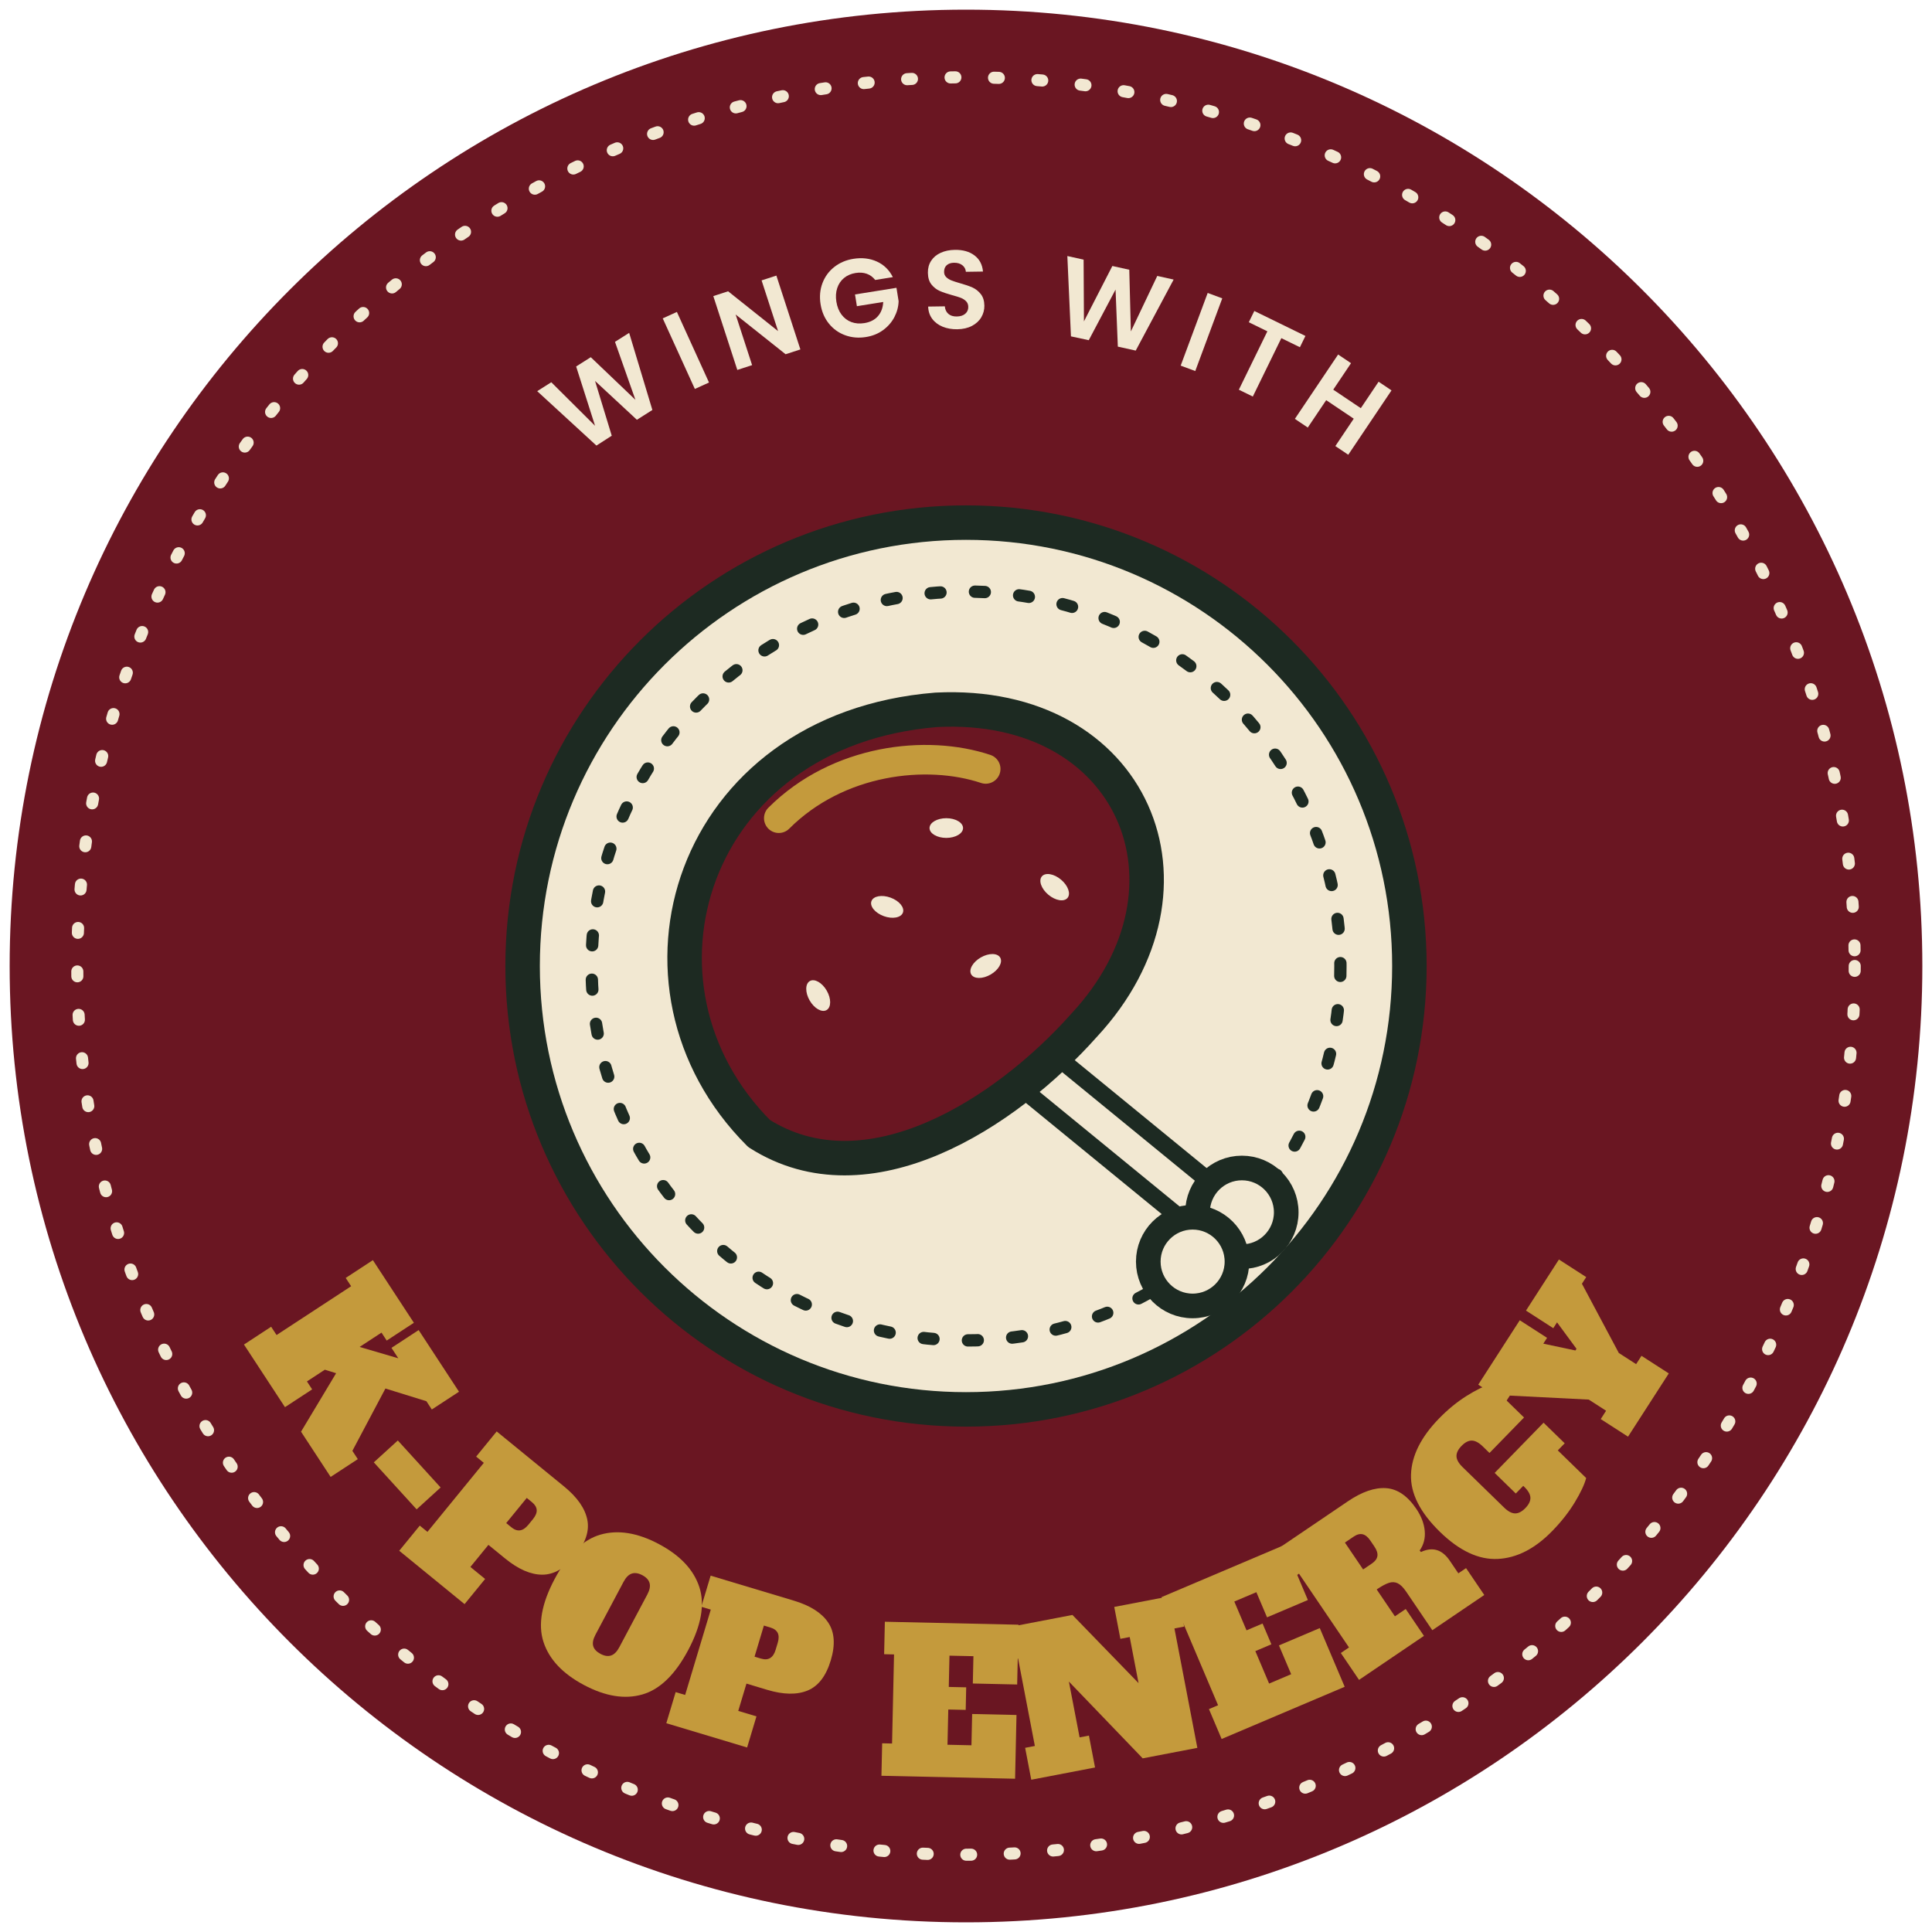
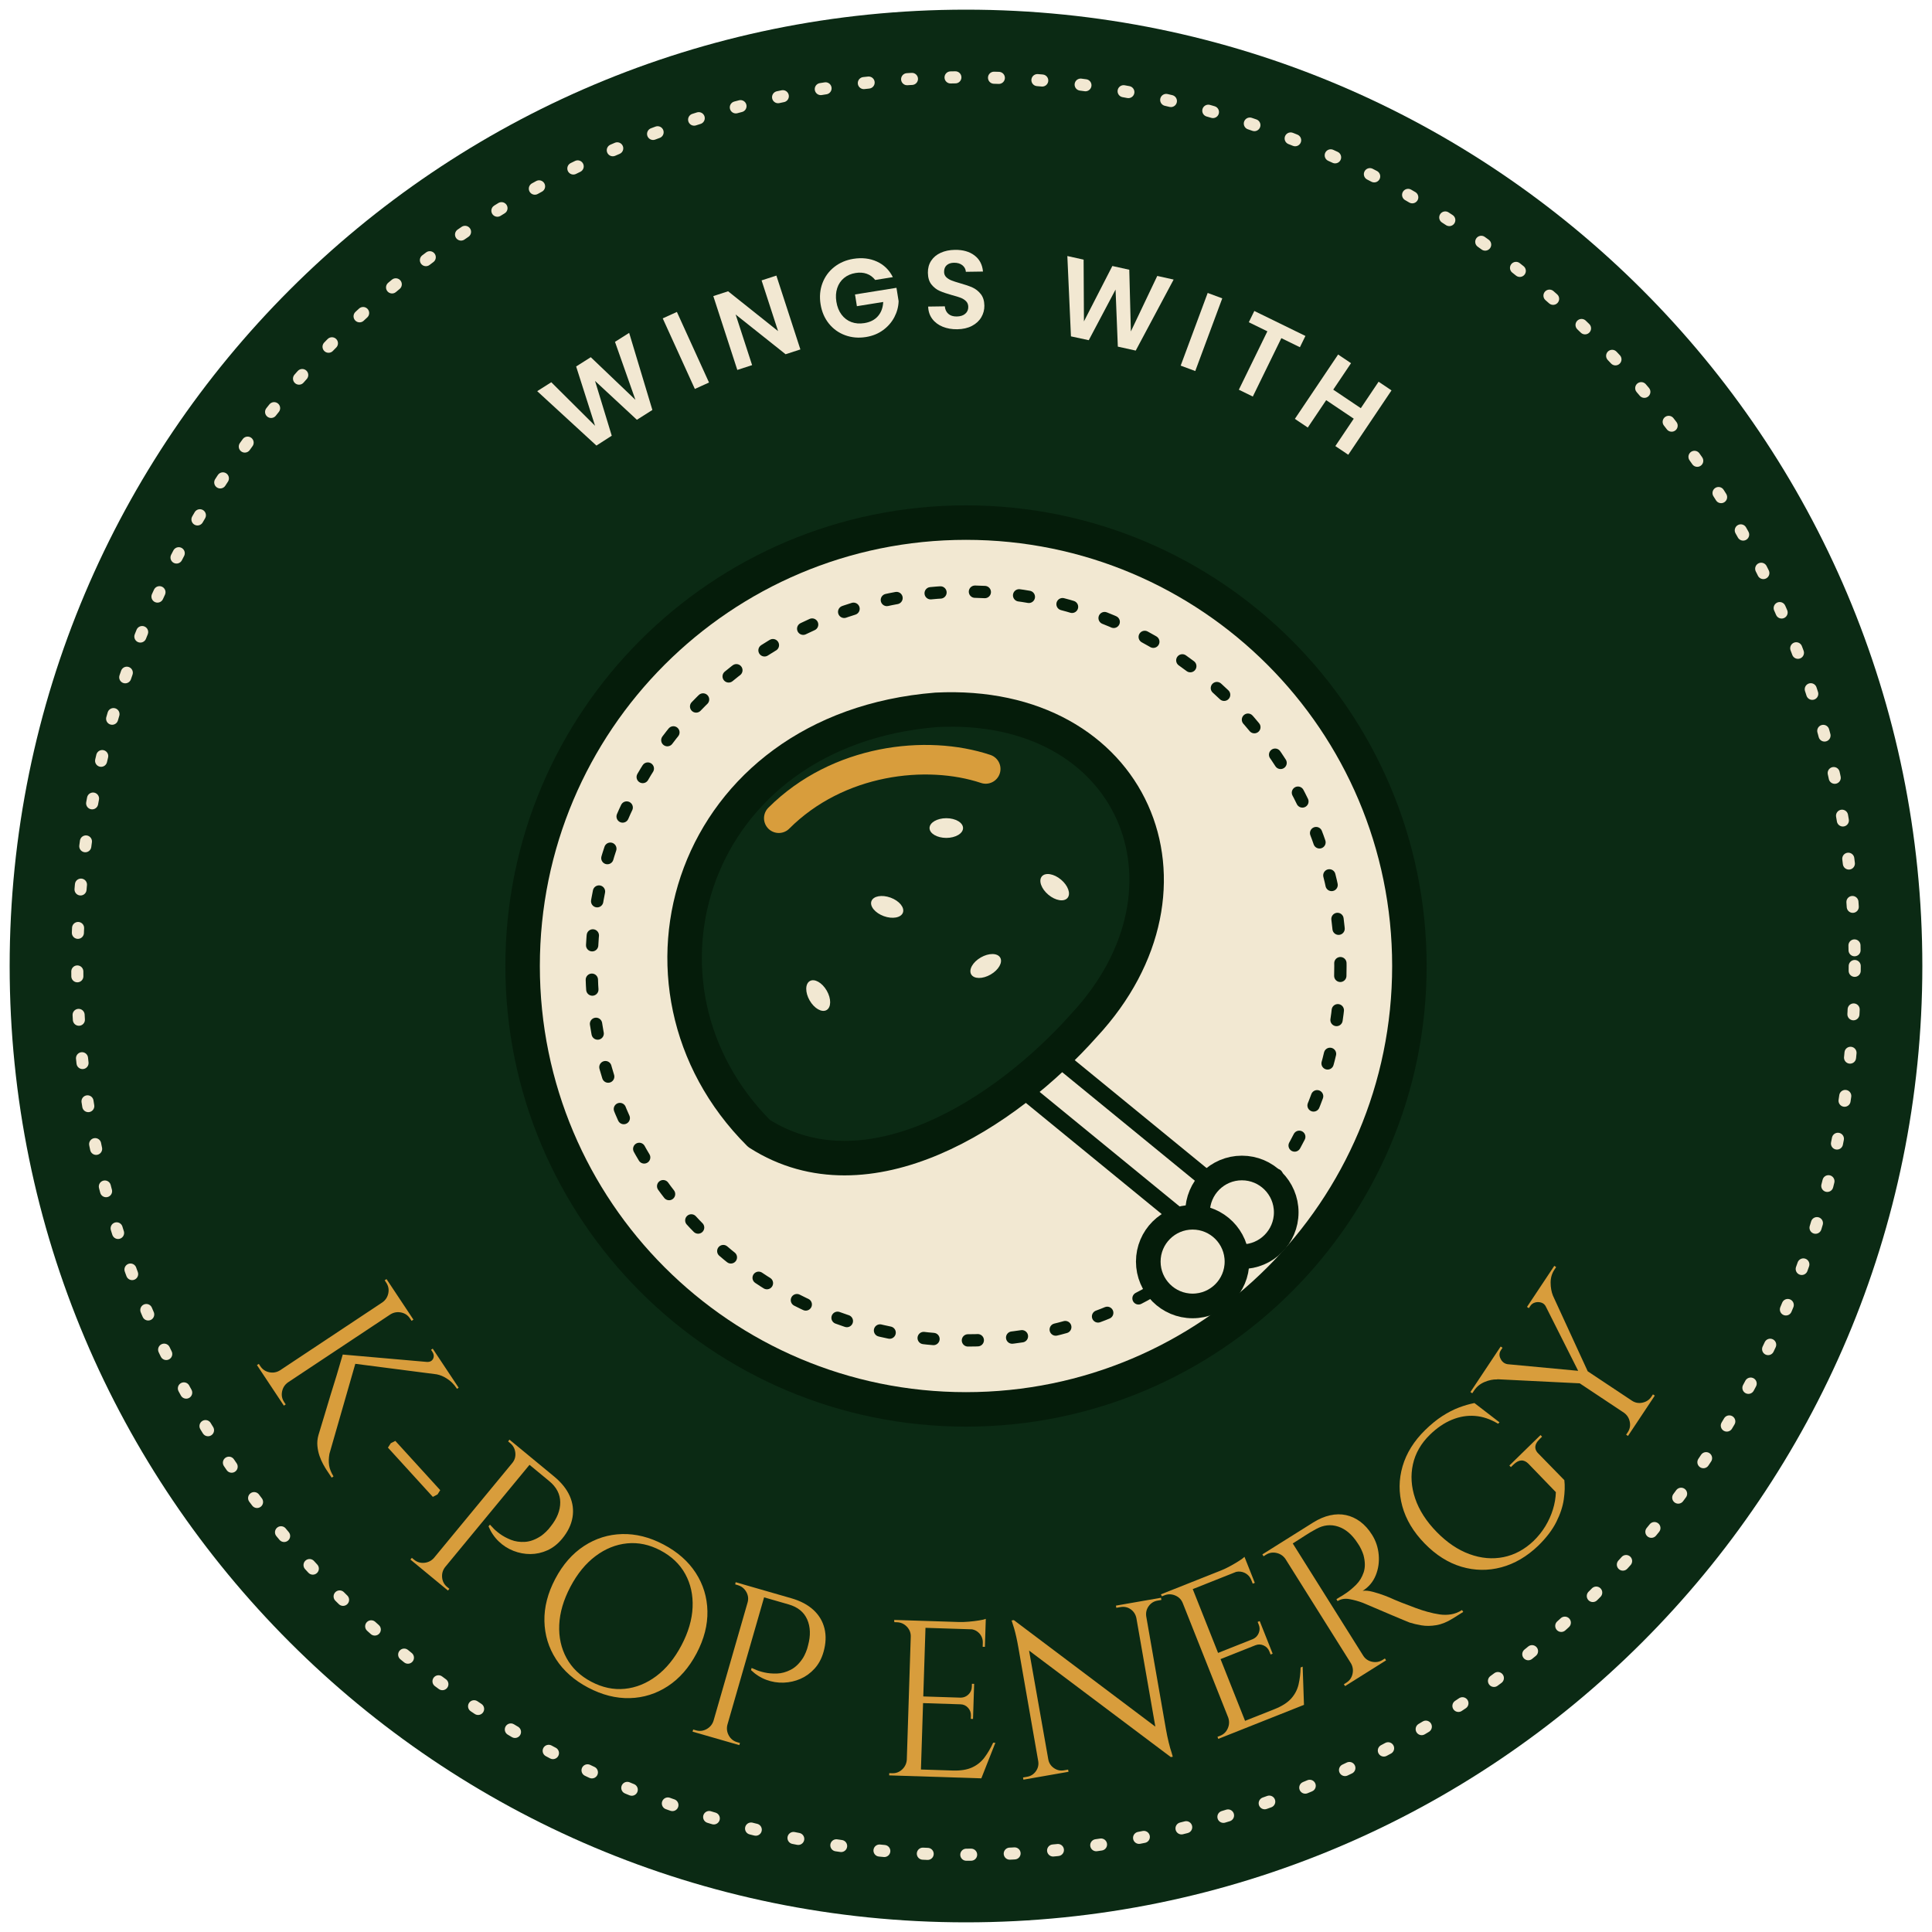
<svg xmlns="http://www.w3.org/2000/svg" viewBox="0 0 400 400">
-   <circle cx="200" cy="200" r="198" fill="#6A1622" />
+   <circle cx="200" cy="200" r="198" fill="#0B2A14" />
  <circle cx="200" cy="200" r="184" fill="none" stroke="#F2E8D2" stroke-width="2.5" stroke-dasharray="1 8" stroke-linecap="round" />
  <g fill="#F2E8D2">
    <g transform="translate(129.34 88.51) rotate(-32.37)">
      <path transform="translate(-11.78 0) scale(0.023 -0.023)" d="M1002 698 807 0H642L511 497L374 0L210 -1L22 698H172L295 156L437 698H593L727 159L851 698Z" />
    </g>
    <g transform="translate(145.33 79.86) rotate(-24.47)">
      <path transform="translate(-3.20 0) scale(0.023 -0.023)" d="M209 698V0H69V698Z" />
    </g>
    <g transform="translate(159.18 74.47) rotate(-18.01)">
      <path transform="translate(-8.45 0) scale(0.023 -0.023)" d="M666 0H526L209 479V0H69V699H209L526 219V699H666Z" />
    </g>
    <g transform="translate(179.09 69.67) rotate(-9.11)">
      <path transform="translate(-8.83 0) scale(0.023 -0.023)" d="M555 488Q531 532 489 555Q447 578 391 578Q329 578 281 550Q233 522 206 470Q179 418 179 350Q179 280 206.5 228Q234 176 283 148Q332 120 397 120Q477 120 528 162.5Q579 205 595 281H355V388H733V266Q719 193 673 131Q627 69 554.5 31.5Q482 -6 392 -6Q291 -6 209.5 39.5Q128 85 81.5 166Q35 247 35 350Q35 453 81.5 534.5Q128 616 209.5 661.5Q291 707 391 707Q509 707 596 649.5Q683 592 716 488Z" />
    </g>
    <g transform="translate(198.06 68.01) rotate(-0.84)">
      <path transform="translate(-7.00 0) scale(0.023 -0.023)" d="M51 201H201Q204 158 231.5 133Q259 108 307 108Q356 108 384 131.5Q412 155 412 193Q412 224 393 244Q374 264 345.5 275.5Q317 287 267 301Q199 321 156.5 340.5Q114 360 83.5 399.5Q53 439 53 505Q53 567 84 613Q115 659 171 683.5Q227 708 299 708Q407 708 474.5 655.5Q542 603 549 509H395Q393 545 364.5 568.5Q336 592 289 592Q248 592 223.5 571Q199 550 199 510Q199 482 217.5 463.5Q236 445 263.5 433.5Q291 422 341 407Q409 387 452 367Q495 347 526 307Q557 267 557 202Q557 146 528 98Q499 50 443 21.5Q387 -7 310 -7Q237 -7 178.5 18Q120 43 86 90Q52 137 51 201Z" />
    </g>
    <g transform="translate(228.52 71.12) rotate(12.48)">
      <path transform="translate(-11.78 0) scale(0.023 -0.023)" d="M1002 698 807 0H642L511 497L374 0L210 -1L22 698H172L295 156L437 698H593L727 159L851 698Z" />
    </g>
    <g transform="translate(245.96 76.26) rotate(20.38)">
      <path transform="translate(-3.20 0) scale(0.023 -0.023)" d="M209 698V0H69V698Z" />
    </g>
    <g transform="translate(257.95 81.40) rotate(26.04)">
      <path transform="translate(-6.64 0) scale(0.023 -0.023)" d="M544 698V585H358V0H218V585H32V698Z" />
    </g>
    <g transform="translate(273.62 90.44) rotate(33.90)">
      <path transform="translate(-8.25 0) scale(0.023 -0.023)" d="M648 698V0H508V297H209V0H69V698H209V411H508V698Z" />
    </g>
  </g>
-   <g fill="#C49A3C">
-     <g transform="translate(59.44 292.01) rotate(56.79)">
-       <path transform="translate(-17.12 0) scale(0.041 -0.041)" d="M769 164H819V0H546L396 310L350 272V164H398V0H20V164H70V614H20V778H398V614H350V482L505 614H442V778H814V614H764L597 476Z" />
+   <g fill="#D89D3C">
+     <g transform="translate(60.03 292.92) rotate(56.42)">
+       <path transform="translate(-15.11 0) scale(0.046 -0.046)" d="M647 700V691H643Q610 691 582 678Q559 668 542 651L300 372L573 51Q594 31 615.5 21Q637 11 668 10V0H625Q615 0 596.5 1.5Q578 3 556.5 8.5Q535 14 513.5 25.5Q492 37 475 57L413 132Q385 165 354.5 202.5Q324 240 297 273L234 348L471 645Q483 661 475 676Q466 691 446 691H436V700ZM137 73V627Q136 653 117.5 671.5Q99 690 73 690H60V700H279V690H266Q240 690 221.5 671.5Q203 653 202 627V73Q203 47 221.5 28.5Q240 10 266 10H279V0H60V10H73Q99 10 117.5 28.5Q136 47 137 73Z" />
    </g>
-     <g transform="translate(75.79 313.12) rotate(47.67)">
-       <path transform="translate(-7.97 0) scale(0.041 -0.041)" d="M34 199V363H355V199Z" />
+     <g transform="translate(75.82 313.15) rotate(47.66)">
+       <path transform="translate(-8.74 0) scale(0.046 -0.046)" d="M40 314H340L346 292L340 269H40L34 292Z" />
    </g>
-     <g transform="translate(93.74 330.12) rotate(39.24)">
-       <path transform="translate(-15.13 0) scale(0.041 -0.041)" d="M20 164H70V614H20V778H459Q588 778 656 722.5Q724 667 724 543Q724 419 656 363.5Q588 308 459 308H350V164H446V0H20ZM384 450Q442 450 442 514V550Q442 583 427.5 598.5Q413 614 384 614H350V450Z" />
+     <g transform="translate(93.08 329.58) rotate(39.53)">
+       <path transform="translate(-13.27 0) scale(0.046 -0.046)" d="M137 73V627Q137 653 118 671.5Q99 690 73 690H61L60 700H321Q385 700 431 677Q477 654 502 610.5Q527 567 527 507Q527 461 509 424.5Q491 388 461 363Q431 338 393 325.5Q355 313 314.5 316Q274 319 236 339V349L253 347Q270 344 296.5 345.5Q323 347 352.5 356.5Q382 366 407.5 390Q433 414 446 457Q449 468 451 484.5Q453 501 452 517Q451 586 416 628Q381 670 317 670H202V73Q203 47 221.5 28.5Q240 10 266 10H279V0H60V10H73Q99 10 117.5 28.5Q136 47 137 73Z" />
    </g>
-     <g transform="translate(121.18 348.36) rotate(27.98)">
-       <path transform="translate(-16.24 0) scale(0.041 -0.041)" d="M14 389Q14 600 113.5 696Q213 792 396 792Q579 792 678.5 696Q778 600 778 389Q778 178 678.5 82Q579 -14 396 -14Q213 -14 113.5 82Q14 178 14 389ZM464 238V540Q464 578 447 596Q430 614 396 614Q362 614 345 596Q328 578 328 540V238Q328 199 345 181.5Q362 164 396 164Q430 164 447 182Q464 200 464 238Z" />
+     <g transform="translate(121.65 348.61) rotate(27.80)">
+       <path transform="translate(-19.27 0) scale(0.046 -0.046)" d="M429 714Q536 714 617 668.5Q698 623 743.5 541Q789 459 789 350Q789 241 743.5 159Q698 77 617 31.5Q536 -14 429 -14Q323 -14 242 31.5Q161 77 115.5 159Q70 241 70 350Q70 459 115.5 541Q161 623 242 668.5Q323 714 429 714ZM429 16Q514 16 577.5 58Q641 100 676.5 175Q712 250 712 350Q712 450 676.5 525Q641 600 577.5 642Q514 684 429 684Q345 684 281.5 642Q218 600 182.5 525Q147 450 147 350Q147 250 182.5 175Q218 100 281.5 58Q345 16 429 16Z" />
    </g>
-     <g transform="translate(151.66 360.89) rotate(16.72)">
-       <path transform="translate(-15.13 0) scale(0.041 -0.041)" d="M20 164H70V614H20V778H459Q588 778 656 722.5Q724 667 724 543Q724 419 656 363.5Q588 308 459 308H350V164H446V0H20ZM384 450Q442 450 442 514V550Q442 583 427.5 598.5Q413 614 384 614H350V450Z" />
+     <g transform="translate(153.49 361.43) rotate(16.07)">
+       <path transform="translate(-13.27 0) scale(0.046 -0.046)" d="M137 73V627Q137 653 118 671.5Q99 690 73 690H61L60 700H321Q385 700 431 677Q477 654 502 610.5Q527 567 527 507Q527 461 509 424.5Q491 388 461 363Q431 338 393 325.5Q355 313 314.5 316Q274 319 236 339V349L253 347Q270 344 296.5 345.5Q323 347 352.5 356.5Q382 366 407.5 390Q433 414 446 457Q449 468 451 484.5Q453 501 452 517Q451 586 416 628Q381 670 317 670H202V73Q203 47 221.5 28.5Q240 10 266 10H279V0H60V10H73Q99 10 117.5 28.5Q136 47 137 73Z" />
    </g>
-     <g transform="translate(196.29 367.96) rotate(1.27)">
-       <path transform="translate(-14.62 0) scale(0.041 -0.041)" d="M20 0V164H70V614H20V778H695V476H471V614H350V456H438V342H350V164H471V322H695V0Z" />
+     <g transform="translate(194.60 367.91) rotate(1.84)">
+       <path transform="translate(-13.27 0) scale(0.046 -0.046)" d="M533 162 475 0H60V10H73Q99 10 117.5 28.5Q136 47 137 73V627Q137 653 118 671.5Q99 690 73 690H61L60 700H350Q372 700 396.5 703Q421 706 442 710Q463 714 472 718V592H462V610Q462 634 445 652Q431 666 412 669H202V360H371Q391 361 405 375.5Q419 390 419 410V424H429V266H419V281Q419 301 405 315.5Q391 330 371 330H202V31H345Q398 31 431.5 47.5Q465 64 486 94Q507 124 523 162Z" />
    </g>
-     <g transform="translate(231.67 364.99) rotate(-10.86)">
-       <path transform="translate(-19.31 0) scale(0.041 -0.041)" d="M596 778H924V614H874V0H593L300 451V164H348V0H20V164H70V614H20V778H381L644 377V614H596Z" />
+     <g transform="translate(228.90 365.49) rotate(-9.91)">
+       <path transform="translate(-19.34 0) scale(0.046 -0.046)" d="M126 715 671 133V629Q670 655 652.5 672.5Q635 690 609 690H590V700H796V690H778Q753 690 735 672.5Q717 655 716 629V114Q716 82 718 52.5Q720 23 723 5L725 -14H716L170 568L171 71Q171 46 189 28Q207 10 232 10H251V0H45V10H64Q89 10 107 28Q125 46 125 71V590Q125 641 121 678L116 715Z" />
    </g>
-     <g transform="translate(265.63 354.65) rotate(-22.99)">
-       <path transform="translate(-14.62 0) scale(0.041 -0.041)" d="M20 0V164H70V614H20V778H695V476H471V614H350V456H438V342H350V164H471V322H695V0Z" />
+     <g transform="translate(262.00 356.14) rotate(-21.66)">
+       <path transform="translate(-13.27 0) scale(0.046 -0.046)" d="M533 162 475 0H60V10H73Q99 10 117.5 28.5Q136 47 137 73V627Q137 653 118 671.5Q99 690 73 690H61L60 700H350Q372 700 396.5 703Q421 706 442 710Q463 714 472 718V592H462V610Q462 634 445 652Q431 666 412 669H202V360H371Q391 361 405 375.5Q419 390 419 410V424H429V266H419V281Q419 301 405 315.5Q391 330 371 330H202V31H345Q398 31 431.5 47.5Q465 64 486 94Q507 124 523 162Z" />
    </g>
-     <g transform="translate(294.27 339.06) rotate(-34.13)">
-       <path transform="translate(-16.40 0) scale(0.041 -0.041)" d="M20 164H70V614H20V778H479Q608 778 676 725Q744 672 744 553Q744 486 717 437Q690 388 640 369L641 359Q737 344 737 241V164H784V0H467V235Q467 274 455.5 294Q444 314 419.5 321Q395 328 350 328V164H416V0H20ZM404 450Q433 450 447.5 465.5Q462 481 462 514V550Q462 583 447.5 598.5Q433 614 404 614H350V450Z" />
+     <g transform="translate(289.33 342.28) rotate(-32.12)">
+       <path transform="translate(-15.57 0) scale(0.046 -0.046)" d="M137 73V627Q136 653 117.5 671.5Q99 690 73 690H60V700H330Q375 700 411.5 687Q448 674 473 649.5Q498 625 511.5 590.5Q525 556 525 512Q525 464 502.5 420Q480 376 441.5 348.5Q403 321 355 321Q372 314 392 292.5Q412 271 427 251L441 232Q454 212 474.5 184Q495 156 516 129Q537 102 552 86Q572 64 592 47Q612 30 635.5 20Q659 10 688 10V0H633Q587 0 553.5 14Q520 28 497 48.5Q474 69 458 88Q455 92 441.5 111Q428 130 409.5 156.5Q391 183 373 209Q355 235 342 253.5Q329 272 327 275Q308 300 285 321Q262 342 235 342V352H251Q266 351 288 352Q314 353 345 360Q376 367 403 389Q430 411 444 456Q447 467 449 483.5Q451 500 450 516Q449 584 415.5 624.5Q382 665 326 668Q298 670 268.5 669.5Q239 669 219 669H202V73Q202 47 221 28.5Q240 10 266 10H278V0H60V10H73Q99 10 117.5 28.5Q136 47 137 73Z" />
    </g>
-     <g transform="translate(320.34 317.22) rotate(-45.75)">
-       <path transform="translate(-16.03 0) scale(0.041 -0.041)" d="M774 250H724V50Q680 25 595.5 5.5Q511 -14 413 -14Q226 -14 120 84.5Q14 183 14 389Q14 600 119.5 696Q225 792 421 792Q516 792 599 772Q682 752 724 727V488H474V535Q474 577 456.5 595.5Q439 614 401 614Q363 614 345.5 595.5Q328 577 328 535V243Q328 201 345.5 182.5Q363 164 401 164Q439 164 456.5 182.5Q474 201 474 243V250H420V399H774Z" />
+     <g transform="translate(317.37 320.20) rotate(-44.32)">
+       <path transform="translate(-18.35 0) scale(0.046 -0.046)" d="M709 280V115Q686 85 647 55Q608 25 551.5 5.5Q495 -14 419 -14Q313 -13 232 32.5Q151 78 105.5 159.5Q60 241 60 350Q60 459 105.5 541Q151 623 232 668.5Q313 714 419 714Q474 714 518 705Q562 696 597.5 680.5Q633 665 662 646L682 505H673Q658 563 623.5 602.5Q589 642 537 663Q485 684 419 684Q335 684 271 642Q207 600 171 525Q135 450 135 350Q135 250 171 175Q207 100 271 58.5Q335 17 419 16Q463 16 503.5 26.5Q544 37 580 56.5Q616 76 644 103L645 280Q645 325 594 325H578V335H774V325H759Q729 325 717 310Q708 299 709 280Z" />
    </g>
-     <g transform="translate(341.22 291.00) rotate(-57.20)">
-       <path transform="translate(-15.91 0) scale(0.041 -0.041)" d="M457 778H764V614H724L531 268V164H581V0H201V164H251V268L52 614H12V778H399V614H364L423 459H433L492 614H457Z" />
+     <g transform="translate(339.92 292.99) rotate(-56.39)">
+       <path transform="translate(-15.20 0) scale(0.046 -0.046)" d="M497 628Q506 642 502 656.5Q498 671 487 680.5Q476 690 462 690H450V700H672V690H658Q627 690 600 672Q573 654 557 631L360 312V73Q360 47 379 28.5Q398 10 424 10H436V0H218V10H231Q257 10 275.5 28.5Q294 47 295 73V312L105 631H104Q90 654 63 672Q36 690 4 690H-10V700H236V690H223Q201 690 190 670Q178 650 187 630L338 349L497 628Z" />
    </g>
  </g>
  <g transform="translate(98.00 98.00) scale(1.02)">
-     <circle cx="100" cy="100" r="90" fill="#F2E8D2" stroke="#1D2A22" stroke-width="7" stroke-linejoin="round" stroke-linecap="round" />
-     <circle cx="100" cy="100" r="76" fill="none" stroke="#1D2A22" stroke-width="2.5" stroke-dasharray="2 7" stroke-linecap="round" />
-     <path d="M108,116 L152,152" stroke="#1D2A22" stroke-width="13" stroke-linejoin="round" stroke-linecap="round" />
+     <circle cx="100" cy="100" r="90" fill="#F2E8D2" stroke="#051C0A" stroke-width="7" stroke-linejoin="round" stroke-linecap="round" />
+     <circle cx="100" cy="100" r="76" fill="none" stroke="#051C0A" stroke-width="2.5" stroke-dasharray="2 7" stroke-linecap="round" />
+     <path d="M108,116 L152,152" stroke="#051C0A" stroke-width="13" stroke-linejoin="round" stroke-linecap="round" />
    <path d="M108,116 L152,152" stroke="#F2E8D2" stroke-width="6" stroke-linecap="round" />
-     <circle cx="156" cy="150" r="9" fill="#F2E8D2" stroke="#1D2A22" stroke-width="5" stroke-linejoin="round" stroke-linecap="round" />
-     <circle cx="146" cy="160" r="9" fill="#F2E8D2" stroke="#1D2A22" stroke-width="5" stroke-linejoin="round" stroke-linecap="round" />
-     <path d="M58,134 C28,104 44,52 94,48 C134,46 150,84 124,112 C108,130 80,148 58,134 Z" fill="#6A1622" stroke="#1D2A22" stroke-width="7" stroke-linejoin="round" stroke-linecap="round" />
-     <path d="M62,70 C74,58 92,56 104,60" fill="none" stroke="#C49A3C" stroke-width="6" stroke-linecap="round" />
+     <circle cx="156" cy="150" r="9" fill="#F2E8D2" stroke="#051C0A" stroke-width="5" stroke-linejoin="round" stroke-linecap="round" />
+     <circle cx="146" cy="160" r="9" fill="#F2E8D2" stroke="#051C0A" stroke-width="5" stroke-linejoin="round" stroke-linecap="round" />
+     <path d="M58,134 C28,104 44,52 94,48 C134,46 150,84 124,112 C108,130 80,148 58,134 Z" fill="#0B2A14" stroke="#051C0A" stroke-width="7" stroke-linejoin="round" stroke-linecap="round" />
+     <path d="M62,70 C74,58 92,56 104,60" fill="none" stroke="#D89D3C" stroke-width="6" stroke-linecap="round" />
    <ellipse cx="84" cy="88" rx="3.4" ry="2" fill="#F2E8D2" transform="rotate(20 84 88)" />
    <ellipse cx="104" cy="100" rx="3.4" ry="2" fill="#F2E8D2" transform="rotate(-30 104 100)" />
    <ellipse cx="70" cy="106" rx="3.4" ry="2" fill="#F2E8D2" transform="rotate(60 70 106)" />
    <ellipse cx="96" cy="72" rx="3.4" ry="2" fill="#F2E8D2" transform="rotate(0 96 72)" />
    <ellipse cx="118" cy="84" rx="3.4" ry="2" fill="#F2E8D2" transform="rotate(40 118 84)" />
  </g>
</svg>
